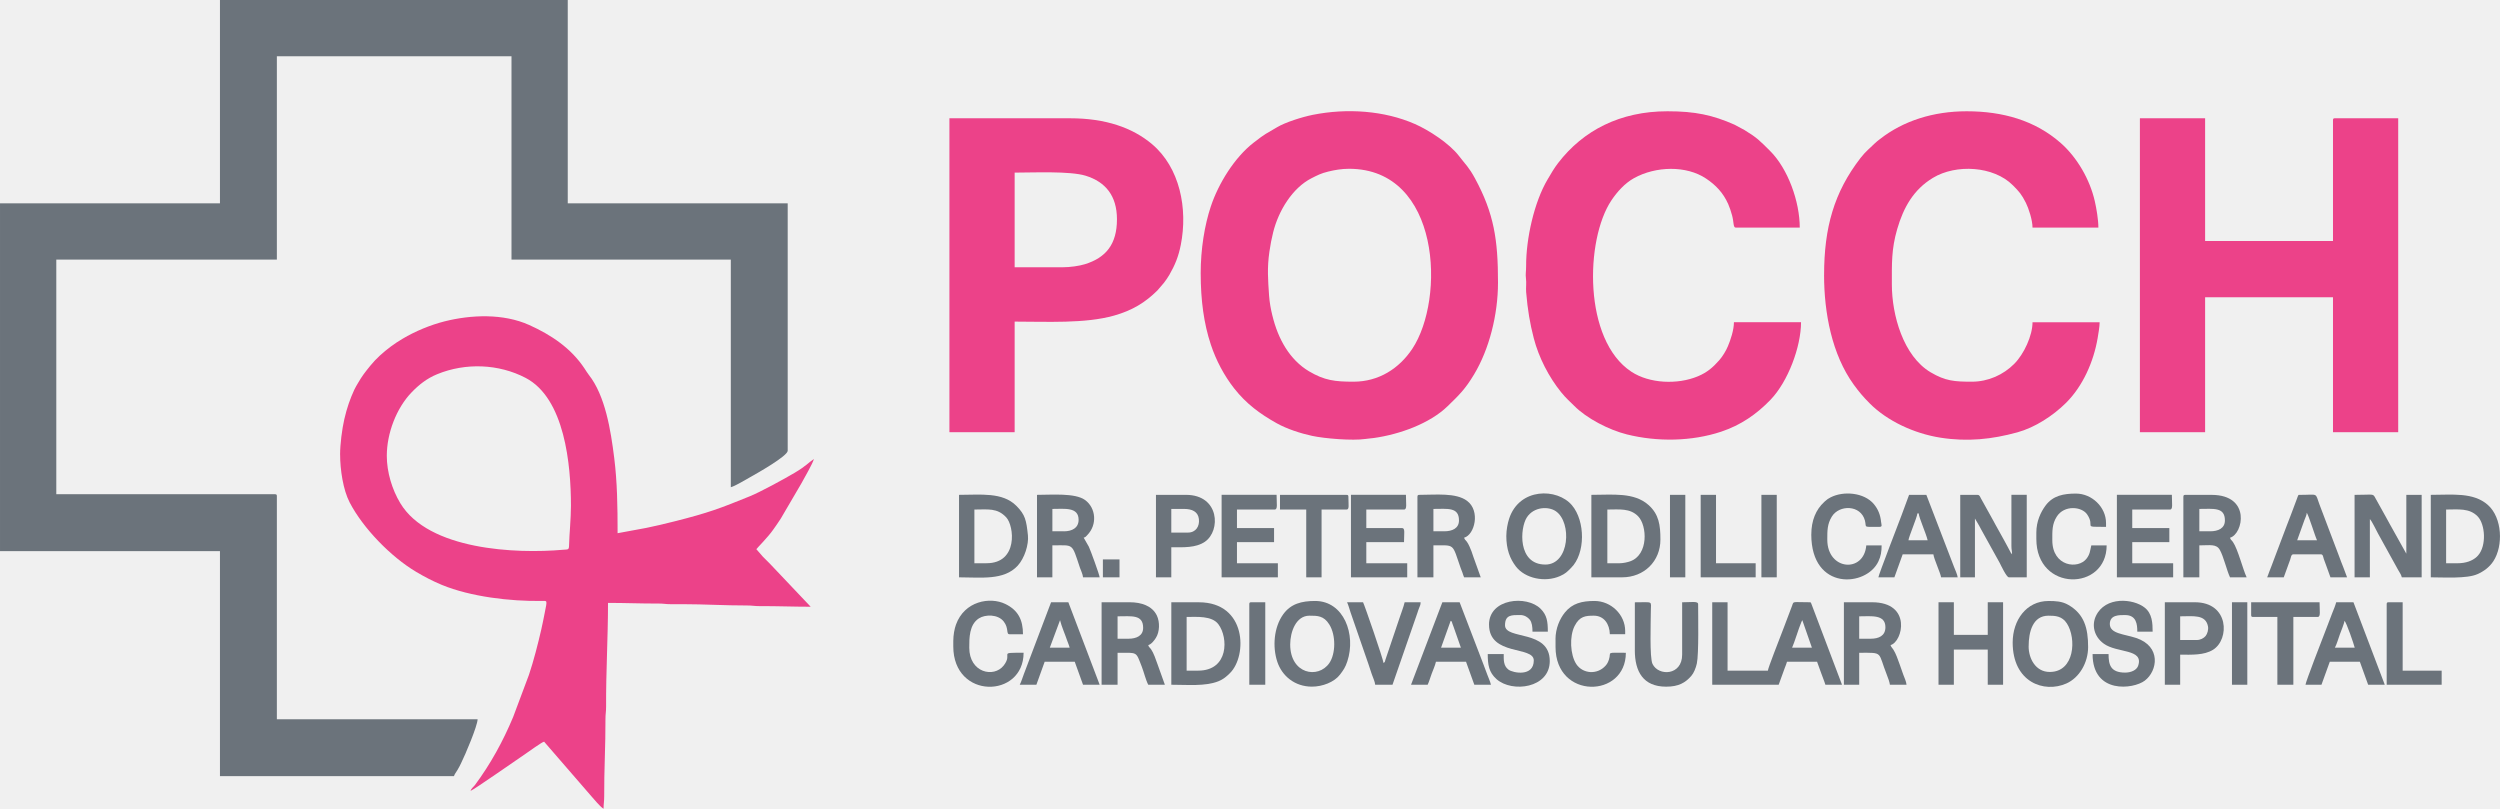
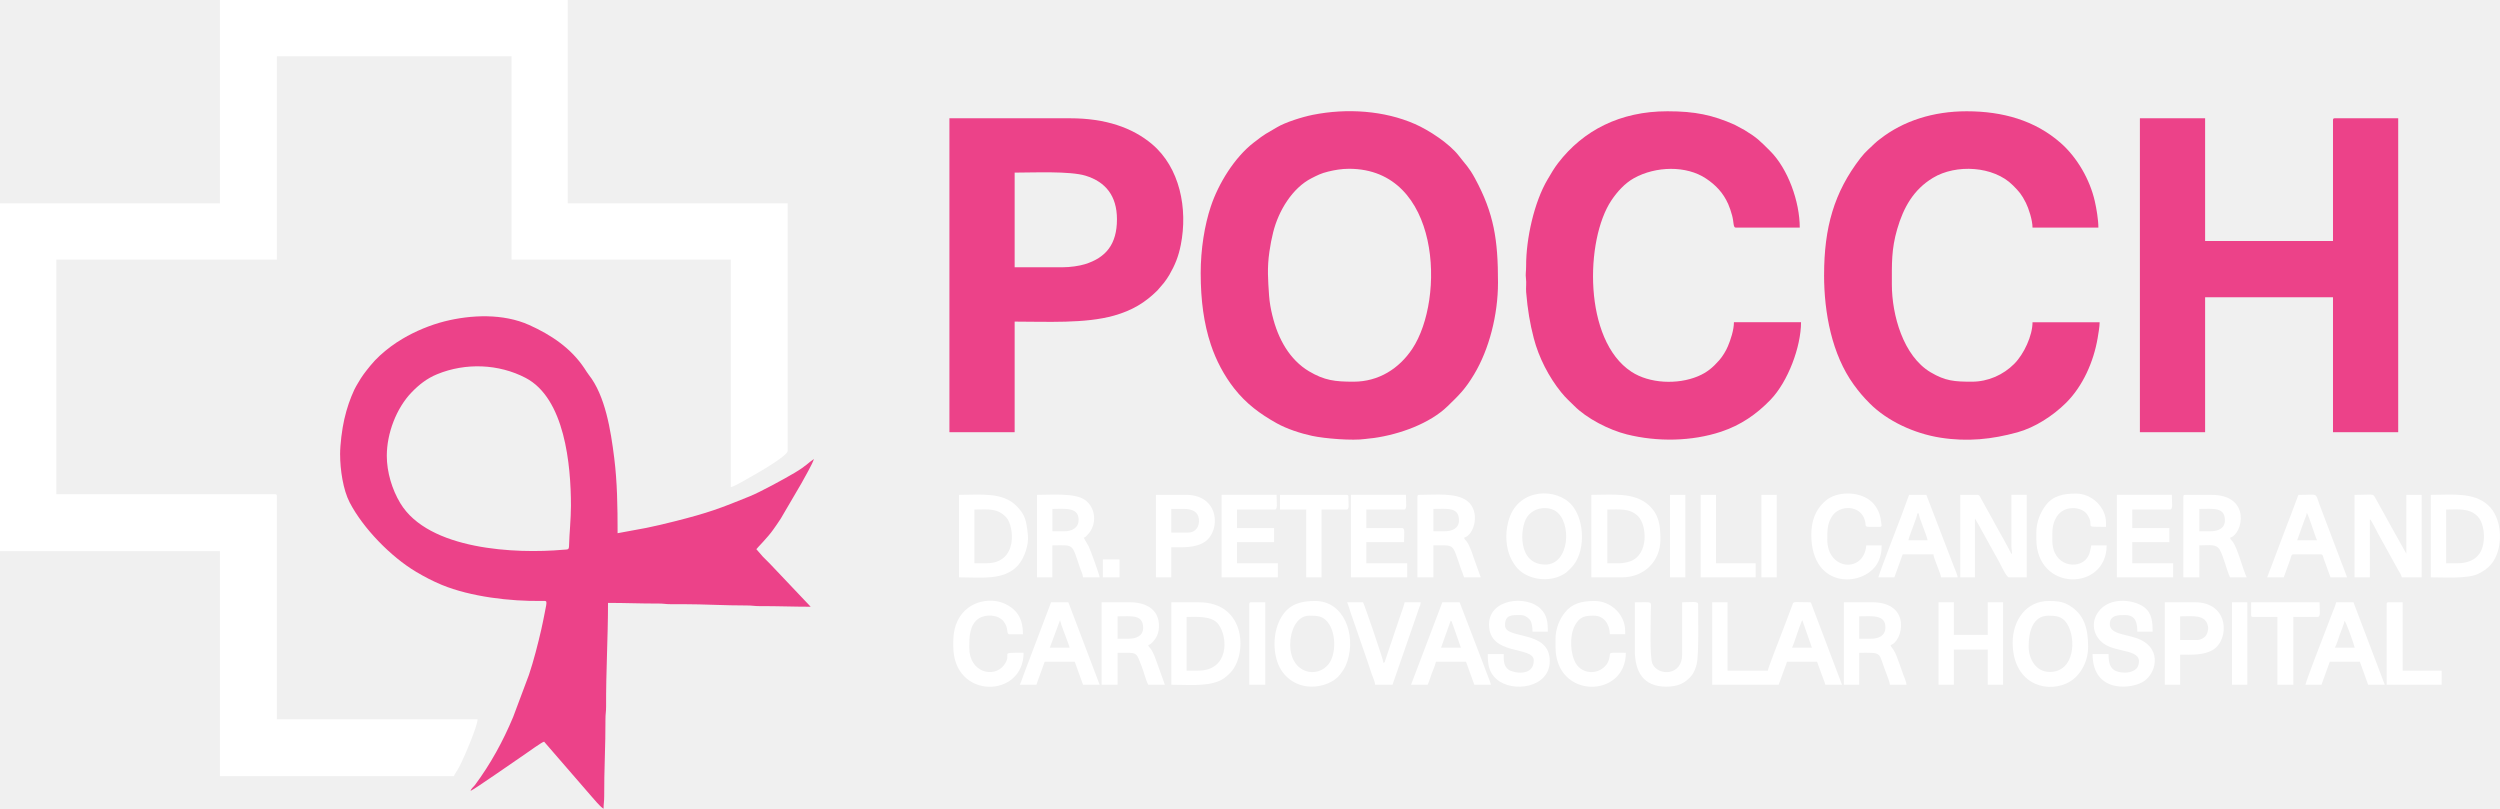
<svg xmlns="http://www.w3.org/2000/svg" xml:space="preserve" width="106.368mm" height="34.411mm" version="1.1" viewBox="0 0 969.89 313.77">
  <defs>
    <style type="text/css">
-       .fil0 { fill: #6B737B; }
+       .fil0 { fill: #FFFFFF; }
      .fil1 { fill: #EC4289; }
    </style>
  </defs>
  <g id="Layer_x0020_1">
    <path class="fil0" d="M85.33 78.88l-85.33 0 0 134.93 85.33 0 0 87.31 90.78 0c0.18,-0.68 0.91,-1.65 1.35,-2.37 0.57,-0.94 0.92,-1.66 1.38,-2.59 1.62,-3.24 6.39,-14.47 6.45,-17.11l-77.88 0 0 -86.57c0,-0.57 -0.17,-0.74 -0.74,-0.74l-84.83 0 0 -91.03 85.57 0 0 -78.88 91.03 0 0 78.88 85.08 0 0 88.3c1.57,-0.37 5.66,-2.85 7.36,-3.8 3.13,-1.74 14.71,-8.33 14.71,-10.34l0 -95.99 -85.33 0 0 -78.88 -134.93 0 0 78.88z" />
    <path class="fil1" d="M150.06 176.85c0,-8.79 3.74,-18.53 9.61,-24.62 2.88,-2.99 5.96,-5.44 10.02,-7.09 10.99,-4.48 23.8,-3.97 34.2,1.45 15.23,7.94 17.61,33.73 17.61,49.61 0,5.14 -0.64,11.11 -0.73,15.4 -0.04,1.82 -0.42,1.52 -2.28,1.68 -18.32,1.63 -52.25,0.14 -63.21,-18.09 -3.17,-5.27 -5.22,-12.03 -5.22,-18.34zm-18.11 -0.5c0,5.78 1.13,13.64 3.72,18.61 5.19,9.98 15.95,21.04 25.72,26.86 3.22,1.92 6.51,3.64 10.03,5.1 11.17,4.6 26.55,6.4 38.68,6.22 2.27,-0.03 2.26,-0.53 1.21,4.71 -0.42,2.11 -0.82,4.19 -1.32,6.37 -1.28,5.59 -2.95,12.12 -4.77,17.55l-6.15 16.42c-3.95,9.44 -8.74,18.18 -14.81,26.37 -0.58,0.78 -1.44,1.28 -1.7,2.27 1.06,-0.29 18.73,-12.66 21.33,-14.39 1.27,-0.85 6.15,-4.43 7.19,-4.71l18.42 21.27c1.18,1.24 2.93,3.62 4.65,4.77 0,-1.95 0.26,-2.83 0.25,-4.71 -0.06,-10.05 0.54,-19.98 0.49,-30.02 -0.01,-2.01 0.26,-2.95 0.25,-4.96 -0.07,-13.54 0.74,-26.68 0.74,-40.18 6.83,0 12.82,0.28 19.6,0.25 1.95,-0.01 2.82,0.26 4.71,0.25 1.65,-0.01 3.31,-0 4.96,-0 7.85,0 16.3,0.52 24.56,0.5 2.04,-0.01 3.13,0.26 4.95,0.25 6.88,-0.03 12.95,0.24 19.85,0.24l-15.81 -16.68c-0.97,-0.97 -1.76,-1.76 -2.73,-2.73l-2.54 -2.92c0.32,-0.48 4.53,-4.67 6.55,-7.59 1.04,-1.5 1.96,-2.74 2.92,-4.27l7.97 -13.61c1.01,-1.9 4.49,-7.83 4.88,-9.51 -2.34,1.56 -2.8,2.57 -7.52,5.38 -4.17,2.48 -13.44,7.5 -17.25,9.04 -11.4,4.63 -15.93,6.42 -29.6,9.84 -3.54,0.88 -7.14,1.77 -10.68,2.47l-11.1 2.05c0,-10.46 -0.14,-19.85 -1.31,-29.2 -1.34,-10.71 -3.46,-24.15 -9.89,-32.28 -0.57,-0.73 -1.05,-1.54 -1.6,-2.37 -5.27,-7.97 -13.01,-13.11 -21.51,-16.93 -10.05,-4.52 -22.51,-3.99 -32.76,-1.42 -5.54,1.39 -11.55,3.89 -16.32,6.75 -1.63,0.98 -3.15,1.95 -4.63,3.06 -2.95,2.23 -5.63,4.58 -7.94,7.44 -1.96,2.42 -3.14,3.89 -4.74,6.67 -0.47,0.83 -1.01,1.66 -1.42,2.55 -1.68,3.63 -2.89,7.12 -3.9,11.48 -0.89,3.86 -1.64,9.8 -1.64,13.74zm50.35 130.47c-0.02,0.02 0.07,0.04 0.07,0.07 -0,-0.01 -0.05,-0.1 -0.07,-0.07zm-0.25 0.25c-0.02,0.02 0.07,0.04 0.07,0.07 -0,-0 -0.05,-0.1 -0.07,-0.07z" />
    <path class="fil1" d="M523.36 65.48c35.6,0 37.44,50.53 24.51,69.9 -5,7.49 -12.86,12.7 -22.77,12.7 -7.19,0 -11.25,-0.47 -17.29,-4.05 -3.7,-2.19 -6.79,-5.44 -9.06,-9.05 -2.35,-3.75 -3.98,-7.84 -5.16,-12.7 -0.56,-2.28 -1.07,-5.05 -1.25,-7.68 -0.4,-5.94 -0.79,-10.68 0.14,-16.99 0.43,-2.9 0.8,-4.87 1.45,-7.48 2.05,-8.29 7.43,-17.23 14.95,-21.02 2.26,-1.14 3.61,-1.86 6.39,-2.54 2.43,-0.6 5.18,-1.09 8.09,-1.09zm-57.54 40.68c0,10.34 1.23,19.43 3.94,27.56 2.04,6.13 5.14,11.98 9.06,16.98 4.64,5.91 9.98,9.87 16.5,13.51 3.88,2.17 9.23,3.93 13.72,4.89 4.96,1.06 15.64,1.93 20.67,1.2 1.14,-0.17 2.34,-0.24 3.34,-0.38 9.88,-1.39 21.6,-5.57 28.58,-12.35 4.6,-4.48 6.81,-6.6 10.25,-12.32 5.87,-9.76 9.28,-23.16 9.28,-35.62 0,-16.55 -1.51,-26.72 -8.93,-40.43 -2.36,-4.36 -3.7,-5.41 -6.2,-8.68 -3.71,-4.85 -11.7,-10.04 -17.11,-12.41 -11.87,-5.21 -26.34,-6.2 -39.55,-3.57 -4.14,0.82 -10.73,2.9 -13.99,4.86 -4.76,2.86 -4.03,2.09 -8.98,5.91 -7.48,5.78 -13.7,15.92 -16.65,24.77 -2.4,7.21 -3.94,16.42 -3.94,26.08z" />
    <path class="fil1" d="M830.19 167.67l25.3 0 0 -52.34 49.61 0 0 52.34 25.3 0 0 -121.79 -24.56 0c-0.57,0 -0.74,0.17 -0.74,0.74l0 46.88 -49.61 0 0 -47.62 -25.3 0 0 121.79z" />
    <path class="fil1" d="M698.73 125.01l-26.04 0c0,3.09 -1.36,6.99 -2.34,9.32 -0.74,1.77 -2.06,3.94 -3.31,5.37 -2.45,2.78 -4.67,4.76 -8.34,6.29 -7.85,3.28 -18.74,2.86 -25.8,-1.78 -18.67,-12.26 -17.98,-51.15 -7.74,-66.48 2.22,-3.32 5.22,-6.65 8.75,-8.61 8.42,-4.67 20.29,-5.01 28.01,0.18 3.78,2.54 6.61,5.52 8.53,9.83 0.62,1.39 1.07,2.81 1.52,4.43 0.75,2.69 0.35,4.75 1.46,4.75l24.8 0c0,-10.04 -4.56,-22.88 -11.59,-29.83 -3.84,-3.8 -4.95,-5.06 -9.84,-8.02l-3.87 -2.08c-8.51,-3.76 -15.27,-5.21 -26.04,-5.21 -18.34,0 -32.68,7.41 -42.42,20.09 -1.58,2.05 -2.68,4 -4.07,6.35 -5.19,8.74 -8.37,22.95 -8.33,33.59 0.01,2.07 -0.3,3.15 -0.07,4.78 0.25,1.76 -0.06,3.6 0.08,5.38 0.56,6.73 1.47,12.14 2.96,17.87 1.94,7.49 5.87,15.07 10.59,20.91 1.99,2.47 3.4,3.59 5.1,5.31 4.82,4.88 13.46,9.34 20.42,11.08 11.81,2.95 25.19,2.74 36.6,-1.06 7.57,-2.52 13.71,-6.74 19.13,-12.37 6.8,-7.06 11.84,-20.57 11.84,-30.08z" />
    <path class="fil1" d="M707.66 106.66c0,14.76 3.05,30.86 11.51,42.56 2.04,2.82 3.75,4.81 6.16,7.24 6.83,6.89 17.31,11.72 27.36,13.32 10.63,1.69 20.14,0.65 29.93,-2.04 6.83,-1.87 13.82,-6.41 18.86,-11.4 6.58,-6.51 10.77,-16.05 12.31,-25.15 0.28,-1.64 0.78,-4.49 0.78,-6.17l-26.04 0c0,5.17 -3.32,12.38 -7.13,16.18 -4.18,4.17 -10,6.88 -16.43,6.88 -6.7,0 -10.23,-0.25 -15.96,-3.64 -10.61,-6.28 -15.05,-22.2 -15.05,-34.06 0,-8.08 -0.21,-13.64 2.07,-21.49 2.46,-8.45 6.34,-15.33 13.85,-19.88 8.98,-5.45 23.57,-4.62 31.02,2.87 2.44,2.45 3.41,3.53 5.07,6.84 1.04,2.09 2.56,6.63 2.56,9.59l25.55 0c0,-3.11 -0.76,-7.52 -1.39,-10.27 -1.91,-8.39 -6.85,-16.95 -13.18,-22.53 -10.02,-8.83 -22.62,-12.34 -36.52,-12.34 -12.96,0 -24.57,3.7 -33.63,10.77 -0.73,0.57 -1.41,1.07 -2.03,1.69 -1.77,1.77 -3.56,3.11 -5.52,5.65 -10.31,13.35 -14.14,27.09 -14.14,45.39z" />
    <path class="fil1" d="M412.24 103.68l-18.6 0 0 -36.71c7.16,0 21.47,-0.68 27.57,1.21 7.61,2.37 12.12,7.7 12.12,16.9 0,9.75 -4.35,14.9 -12.37,17.4 -2.2,0.69 -5.77,1.21 -8.71,1.21zm-43.9 64l25.3 0 0 -42.91c12.43,0 27.39,0.84 38.59,-2.34 7.06,-2 12.09,-5.07 16.79,-9.75l2.52 -2.93c0.75,-1 1.53,-2.09 2.11,-3.1 2.19,-3.81 3.55,-7.09 4.45,-11.67 2.77,-14.02 -0.34,-29.95 -11.21,-39.1 -7.52,-6.32 -17.95,-9.99 -31.68,-9.99l-46.88 0 0 121.79z" />
    <path class="fil0" d="M699.22 240.6l3.72 10.67 -7.69 0c0.88,-1.84 2.56,-7.53 3.63,-10.01l0.34 -0.66zm-34.97 25.05l25.8 0 2.38 -6.56c0.3,-0.77 0.69,-1.7 0.85,-2.37l11.66 0 1.58 4.37c0.3,0.9 0.51,1.27 0.81,2.17 0.3,0.88 0.66,1.65 0.84,2.39l6.45 0 -11.85 -31.31c-0.28,-0.52 -0.05,-0.69 -0.8,-0.69 -6.67,0 -6.08,-0.51 -6.68,1.26l-1.91 5.04c-0.83,2.32 -1.72,4.46 -2.53,6.64 -0.52,1.41 -4.9,12.48 -5,13.61l-15.63 0 0 -26.54 -5.95 0 0 32z" />
    <path class="fil0" d="M913.46 223.98l5.95 0 0 -22.57c0.65,0.47 2.51,4.4 3.14,5.54l7.77 14.06c0.51,0.99 1.21,1.78 1.49,2.98l7.69 0 0 -32 -5.95 0 0 22.82 -6.4 -11.46c-0.6,-0.99 -0.98,-1.89 -1.58,-2.88l-3.99 -7.17c-1.05,-1.97 -0.57,-1.31 -8.11,-1.31l0 32z" />
    <path class="fil0" d="M760.49 223.98l5.7 0 0 -22.82 1.65 2.81c0.55,1.13 1.03,1.85 1.57,2.89l6.37 11.49c0.41,0.78 2.65,5.62 3.56,5.62l6.95 0 0 -32 -5.95 0 0 19.84c0,1.51 0.25,1.81 0.25,3.23 -0.13,-0.16 -0.27,-0.3 -0.45,-0.54l-1.2 -2.27c-0.54,-1.06 -1.04,-1.86 -1.57,-2.89l-3.28 -5.9c-0.33,-0.55 -0.46,-0.85 -0.78,-1.45l-4.87 -8.77c-0.28,-0.54 -0.47,-1.23 -1.25,-1.23l-6.7 0 0 32z" />
    <path class="fil0" d="M628.29 218.52l-4.71 0 0 -20.84c4.54,0 8.81,-0.63 11.98,2.66 3.45,3.58 4.07,14.82 -3.07,17.41 -1.06,0.38 -2.8,0.77 -4.19,0.77zm-10.91 5.46l11.91 0c8.64,0 14.88,-6.32 14.88,-14.64 0,-5.62 -0.56,-9.82 -4.65,-13.45 -5.62,-4.98 -13.87,-3.91 -22.14,-3.91l0 32z" />
    <path class="fil0" d="M953.46 218.52l-4.47 0 0 -20.84c4.66,0 9.01,-0.66 12.23,2.66 2.97,3.06 3.5,11.45 0.14,15.17 -0.03,0.04 -0.08,0.09 -0.12,0.13l-0.37 0.38c-1.65,1.55 -4.25,2.5 -7.42,2.5zm-10.42 5.46c5.03,0 14.04,0.6 18.11,-1.24 2.53,-1.14 4.62,-2.67 6.16,-5 3.94,-6 3.46,-16.91 -2.13,-21.85 -5.64,-4.99 -13.83,-3.91 -22.14,-3.91l0 32z" />
    <path class="fil0" d="M464.83 260.19l-4.47 0 0 -20.84c3.91,0 9.77,-0.54 12.31,2.82 3.92,5.2 4.06,18.01 -7.84,18.01zm-10.42 5.46c6.27,0 13.14,0.69 18.26,-1.34 1.94,-0.77 3.16,-1.85 4.51,-3.18 6.79,-6.73 6.51,-27.47 -12.09,-27.47l-10.67 0 0 32z" />
    <path class="fil0" d="M382.73 218.52l-4.71 0 0 -20.84c5.33,0 8.84,-0.71 12.35,3.03 3.11,3.32 4.71,17.8 -7.63,17.8zm-10.67 5.46c8.56,0 17.4,1.29 22.76,-4.52 2.67,-2.9 4.34,-8.25 3.97,-11.77 -0.62,-5.89 -1.04,-7.98 -4.47,-11.43 -5.39,-5.43 -13.95,-4.28 -22.26,-4.28l0 32z" />
    <path class="fil0" d="M787.03 250.77c0,-5.57 1.54,-11.91 7.69,-11.91 2.7,0 5.29,0.14 7.15,3.02 3.76,5.82 3.04,18.81 -6.66,18.81 -5.48,0 -8.19,-5.19 -8.19,-9.92zm-6.2 -1.49c0,15.36 12.14,19.75 20.84,15.88 5,-2.22 8.43,-8.02 8.43,-14.14 0,-7.27 -1.48,-12.82 -7.7,-16.36 -2.45,-1.4 -4.89,-1.5 -7.68,-1.5 -8.57,0 -13.89,7.44 -13.89,16.12z" />
    <path class="fil0" d="M500.54 250.02c0,-4.93 2.28,-11.16 7.44,-11.16 3.11,0 5.6,-0.02 7.74,3.42 2.58,4.12 2.51,11.33 -0.01,14.98 -4.32,6.24 -15.17,4.27 -15.17,-7.24zm8.43 16.37c4.07,0 8.66,-1.72 10.92,-4.71 1.3,-1.73 2.03,-2.72 2.82,-5.12 3.43,-10.39 -1.33,-23.41 -12.5,-23.41 -5.25,0 -9.45,1.08 -12.41,5.21 -3.61,5.05 -4.19,12.58 -2.26,18.39 1.83,5.51 6.79,9.64 13.43,9.64z" />
    <path class="fil0" d="M599.51 219.02c-10.82,0 -9.87,-14.18 -7.15,-18.31 2.73,-4.16 8.37,-4.34 11.23,-2.38 6.31,4.32 5.37,20.7 -4.08,20.7zm-15.13 -11.16c0,5.3 1.42,8.89 3.72,11.91 3.52,4.64 11.31,6.31 17.12,3.72 2.19,-0.98 2.68,-1.58 4.28,-3.16 5.64,-5.57 5.55,-18.15 0.36,-24.3 -5.71,-6.77 -20.44,-6.91 -24.39,5.23 -0.58,1.77 -1.08,4.39 -1.08,6.61z" />
    <path class="fil0" d="M560.32 206.12l-4.22 0 0 -8.68c5.44,0 9.92,-0.81 9.92,4.46 0,3.07 -2.6,4.22 -5.71,4.22zm-10.42 -13.39l0 31.25 6.2 0 0 -12.4c8.5,0 7.17,-0.95 10.57,8.78 0.29,0.83 0.4,0.97 0.69,1.79 0.25,0.71 0.37,1.26 0.65,1.83l6.45 0 -2.88 -8.03c-0.49,-1.47 -0.86,-2.64 -1.49,-3.96 -0.34,-0.71 -0.54,-1.14 -0.97,-1.76 -0.57,-0.81 -0.87,-0.76 -1.1,-1.63 4.05,-1.08 6.41,-10.34 1.14,-14.29 -4.32,-3.24 -12.2,-2.33 -18.51,-2.33 -0.57,0 -0.74,0.17 -0.74,0.74z" />
    <path class="fil0" d="M437.79 247.79l-4.22 0 0 -8.68c5.44,0 9.92,-0.81 9.92,4.47 0,3.07 -2.6,4.22 -5.7,4.22zm-10.42 17.86l6.2 0 0 -12.4c7.93,0 7.03,-0.58 9.35,5.28 0.87,2.2 1.56,5.25 2.55,7.12l6.45 0 -2.88 -8.03c-0.57,-1.64 -1.49,-4.32 -2.47,-5.72 -0.57,-0.81 -0.87,-0.76 -1.1,-1.63 1.22,-0.32 2.29,-1.77 2.94,-2.77 1.5,-2.3 1.63,-6.15 0.38,-8.74 -1.81,-3.73 -6.03,-5.11 -10.51,-5.11l-10.91 0 0 32z" />
    <path class="fil0" d="M857.47 206.12l-4.22 0 0 -8.68c5.44,0 9.92,-0.81 9.92,4.46 0,3.07 -2.6,4.22 -5.71,4.22zm-10.42 -13.39l0 31.25 6.2 0 0 -12.4c4.12,0 6.56,-0.65 7.94,1.74 1.45,2.52 2.71,8.04 3.97,10.67l6.45 0c-1.47,-3.07 -3.39,-10.96 -5.35,-13.75 -0.57,-0.81 -0.87,-0.76 -1.1,-1.63 5.06,-1.35 8.29,-16.62 -7.19,-16.62l-10.17 0c-0.57,0 -0.74,0.17 -0.74,0.74z" />
    <path class="fil0" d="M725.76 247.79l-4.47 0 0 -8.68c4.69,0 10.17,-0.84 10.17,4.22 0,3.37 -2.62,4.47 -5.71,4.47zm-10.42 17.86l5.95 0 0 -12.4c9.58,0 7.1,-0.57 10.74,8.61 0.36,0.9 1.09,2.84 1.17,3.79l6.45 0c-0.1,-1.24 -0.87,-2.84 -1.27,-3.94 -0.47,-1.3 -0.95,-2.78 -1.42,-4.04 -0.72,-1.93 -1.36,-4.01 -2.46,-5.72 -0.41,-0.65 -0.84,-0.91 -1.05,-1.68 4.75,-1.27 8.38,-16.62 -7.19,-16.62l-10.91 0 0 32z" />
    <path class="fil0" d="M412.74 206.12l-4.46 0 0 -8.68c4.69,0 10.17,-0.84 10.17,4.22 0,3.14 -2.52,4.47 -5.71,4.47zm-10.42 17.86l5.95 0 0 -12.4c8.4,0 7.43,-1.11 10.69,8.65 0.36,1.08 1.11,2.5 1.21,3.75l6.45 0c-0.09,-1.05 -3.61,-10.69 -4.21,-11.91l-1.99 -3.47c0.81,-0.22 0.86,-0.47 1.43,-1.05 3.89,-3.98 3.37,-10.5 -0.93,-13.59 -3.86,-2.78 -13.01,-1.98 -18.61,-1.98l0 32z" />
    <path class="fil0" d="M577.68 242.33c0,12.32 17.36,8.16 17.36,13.89 0,6.43 -8.03,4.88 -9.79,3.59 -2.06,-1.51 -1.87,-3.99 -1.87,-6.07l-6.2 0c0,4.11 0.43,7.09 3.41,9.74 6.07,5.39 20.65,3.49 20.65,-7.01 0,-12.36 -17.36,-8.12 -17.36,-13.89 0,-4.15 2.66,-3.97 5.95,-3.97 1.6,0 2.91,0.86 3.66,1.8 0.84,1.05 1.05,2.82 1.05,4.65l5.95 0c0,-3.9 -0.33,-6.42 -2.79,-8.87 -5.38,-5.38 -20.03,-4.03 -20.03,6.14z" />
    <path class="fil0" d="M824.48 260.94c-5.73,0 -6.45,-3.09 -6.45,-7.19l-6.2 0c0,15.62 15.83,13.66 20.24,10.32 5,-3.78 6.47,-13.3 -3.34,-16.56 -4.65,-1.54 -10.21,-1.62 -10.21,-5.42 0,-3.66 3.81,-3.47 5.95,-3.47 4.39,0 4.71,3.62 4.71,6.45l5.95 0c0,-3.31 -0.17,-7.03 -3.07,-9.33 -4.48,-3.55 -15.27,-4.49 -18.93,3.21 -1.69,3.57 -0.77,7.97 3,10.73 5.16,3.79 15.67,1.9 13.38,8.61 -0.59,1.74 -2.84,2.65 -5.05,2.65z" />
    <polygon class="fil0" points="752.06,265.65 758.01,265.65 758.01,252.01 771.16,252.01 771.16,265.65 777.11,265.65 777.11,233.65 771.16,233.65 771.16,246.3 758.01,246.3 758.01,233.65 752.06,233.65 " />
    <path class="fil0" d="M524.11 223.98l21.83 0 0 -5.46 -15.87 0 0 -8.19 14.63 0c0,-3.34 0.5,-5.46 -0.74,-5.46l-13.89 0 0 -7.19 14.63 0c1.26,0 0.74,-2.28 0.74,-5.71l-21.33 0 0 32z" />
    <path class="fil0" d="M473.93 223.98l21.83 0 0 -5.46 -15.87 0 0 -8.19 14.39 0 0 -5.46 -14.39 0 0 -7.19 14.63 0c1.26,0 0.74,-2.28 0.74,-5.71l-21.33 0 0 32z" />
    <path class="fil0" d="M821.26 223.98l21.83 0 0 -5.46 -15.87 0 0 -8.19 14.39 0 0 -5.46 -14.39 0 0 -7.19 14.63 0c1.26,0 0.74,-2.28 0.74,-5.71l-21.33 0 0 32z" />
    <path class="fil0" d="M603.48 248.04l0 2.98c0,20.42 27.28,19.93 27.28,2.23 -8.04,0 -5.55,-0.46 -6.56,2.62 -0.33,1.01 -0.69,1.71 -1.32,2.4 -3.28,3.65 -8.91,3.11 -11.37,-0.66 -2.32,-3.56 -2.71,-10.7 -0.61,-14.79 1.95,-3.79 4.26,-3.96 7.45,-3.96 3.97,0 6.11,3.29 6.2,7.19l5.95 0 0 -1.24c0,-6.37 -5.5,-11.66 -11.91,-11.66 -4.91,0 -8.62,0.94 -11.45,4.43 -1.96,2.41 -3.68,6.15 -3.68,10.46z" />
    <path class="fil0" d="M702.7 207.36c0,22 21.44,20.38 26.05,10.42 0.94,-2.02 1.24,-3.77 1.24,-6.2l-5.95 0c-0.9,10.85 -15.13,9.77 -15.13,-2.23 0,-3.45 -0.02,-6.04 1.75,-8.92 2.89,-4.71 11.24,-4.62 12.85,1.52 0.75,2.87 -1.09,2.44 5.75,2.44 1.12,0 0.62,-0.92 0.51,-1.98 -0.25,-2.62 -1.16,-4.91 -2.82,-6.87 -3.73,-4.44 -11.71,-5.2 -16.8,-2.56 -0.87,0.45 -1.32,0.76 -2.05,1.42 -0.17,0.16 -0.24,0.22 -0.39,0.35 -3.23,2.97 -5,7.2 -5,12.61z" />
    <path class="fil0" d="M790.01 206.62l0 2.48c0,20.65 27.28,20.28 27.28,2.48l-5.95 0c-0.53,2.27 -0.52,3.4 -1.83,5.12 -3.28,4.31 -13.3,3.11 -13.3,-7.1 0,-3.53 -0.15,-6.23 1.73,-9.18 2.91,-4.58 9.69,-3.93 11.78,-0.85 3.43,5.06 -2.32,4.82 7.33,4.82l0 -1.49c0,-6.18 -5.51,-11.41 -11.66,-11.41 -4.8,0 -8.9,0.77 -11.77,4.6 -1.92,2.57 -3.61,6.19 -3.61,10.53z" />
    <path class="fil0" d="M634.24 252.26c0,8.27 3.24,14.14 12.15,14.14 4.83,0 7.43,-1.52 9.74,-4.15 1.02,-1.16 1.77,-3.09 2.16,-4.79 0.82,-3.65 0.51,-18.69 0.51,-23.06 0,-1.29 -2.63,-0.74 -6.2,-0.74l0 20.34c0,8.13 -9.17,8.42 -11.5,3.57 -1.17,-2.42 -0.66,-16.38 -0.65,-20.43 0.01,-4.17 1.18,-3.47 -6.2,-3.47l0 18.6z" />
    <path class="fil0" d="M369.83 248.53l0 2.23c0,20.75 27.28,20.21 27.28,2.48 -10.43,0 -3.83,-0.05 -7.71,4.94 -3.84,4.92 -13.37,2.8 -13.37,-6.92 0,-3.72 -0.03,-8.94 3.76,-11.37 2.45,-1.57 7.38,-1.64 9.61,1.23 2.09,2.68 0.81,4.94 2.26,4.94l5.21 0c0,-5.54 -1.86,-9.33 -6.86,-11.75 -5.93,-2.87 -15.87,-1.14 -19.15,8.06 -0.58,1.63 -1.02,4 -1.02,6.17z" />
    <path class="fil0" d="M562.8 240.85c0.81,0.59 0.25,-0.03 0.66,1.07 0.22,0.59 0.26,0.72 0.47,1.27l2.83 8.08 -7.69 0 3.72 -10.42zm-15.38 24.8l6.45 0c0.61,-1.27 1.03,-2.9 1.59,-4.36 0.57,-1.48 1.28,-3.07 1.63,-4.57l11.66 0 3.22 8.93 6.45 0c-0.3,-1.28 -1.02,-2.85 -1.45,-4.01 -0.51,-1.38 -0.98,-2.71 -1.49,-3.97l-9.21 -24.02 -6.7 0 -12.15 32z" />
    <path class="fil0" d="M894.93 198.93c0.84,1.21 3.16,8.98 3.97,10.66l-7.69 0 2.82 -7.85c0.36,-1.05 0.81,-1.69 0.9,-2.82zm-15.38 25.05l6.45 0 2.51 -6.92c0.26,-0.74 0.33,-2.01 1.21,-2.01l10.67 0c0.86,0 0.87,0.98 1.15,1.83 0.31,0.94 0.56,1.42 0.87,2.36l1.71 4.75 6.45 0 -1.49 -3.97c-0.54,-1.36 -1.07,-2.68 -1.58,-4.12l-7.63 -20.15c-1.78,-4.81 -0.32,-3.76 -7.65,-3.76 -0.6,0 -0.49,-0.22 -1.14,1.59l-2.3 6.14c-1.09,2.7 -2.02,5.33 -3.09,8.08l-3.06 8.1c-0.51,1.44 -0.97,2.52 -1.49,3.97 -0.29,0.81 -0.46,1.19 -0.77,1.96 -0.3,0.75 -0.51,1.52 -0.81,2.16z" />
    <path class="fil0" d="M411.25 240.6c0.53,2.29 1.96,5.51 2.76,7.91 0.31,0.95 0.72,1.72 0.96,2.76l-7.69 0 3.97 -10.67zm-15.63 25.05l6.45 0 3.22 -8.93 11.66 0 3.22 8.93 6.45 0 -12.15 -32 -6.7 0 -10.56 27.88c-0.53,1.39 -0.98,2.95 -1.59,4.11z" />
    <path class="fil0" d="M743.87 199.17l0.5 0c0.15,1.81 2.85,7.74 3.47,10.42l-7.44 0c0.11,-1.35 3.34,-8.84 3.47,-10.42zm-15.13 24.81l6.2 0 3.22 -8.93 11.91 0c0.14,1.64 2.86,7.51 2.98,8.93l6.45 0c-0.08,-0.92 -1.04,-3.1 -1.42,-4.04l-10.74 -27.96 -6.7 0 -2.94 7.98c-0.73,1.96 -8.88,23.01 -8.97,24.02z" />
    <path class="fil0" d="M909.56 240.85c0.72,0.53 3.65,9.05 3.97,10.42l-7.69 0c0.73,-1.39 1.3,-3.38 1.89,-5.06 0.42,-1.22 1.74,-4.29 1.83,-5.36zm-15.13 24.8l6.2 0 3.23 -8.93 11.66 0 3.22 8.93 6.45 0 -12.15 -32 -6.7 0c-0.28,1.2 -1.02,2.93 -1.45,4l-3.02 7.9c-0.81,2.03 -7.34,18.94 -7.44,20.09z" />
    <path class="fil0" d="M852.26 248.29l-6.45 0 0 -9.18c5,0 9.85,-0.85 10.79,3.87 0.27,1.34 -0.27,2.98 -0.93,3.77 -0.69,0.83 -1.98,1.55 -3.41,1.55zm-12.4 17.36l5.95 0 0 -11.66c4.52,0 9.22,0.27 12.74,-1.9 6.51,-4.01 6.31,-18.44 -7.03,-18.44l-11.66 0 0 32z" />
    <path class="fil0" d="M460.86 206.62l-6.45 0 0 -9.18 4.96 0c3.12,0 5.41,1.07 5.75,3.92 0.33,2.76 -1.13,5.26 -4.27,5.26zm-12.4 17.36l5.95 0 0 -11.66c4.64,0 9.46,0.29 13.01,-2.12 6.3,-4.29 5.71,-18.22 -7.3,-18.22l-11.66 0 0 32z" />
    <path class="fil0" d="M533.53 265.65l6.7 0 9.64 -27.81c0.24,-0.73 0.41,-1.3 0.7,-2.02 0.33,-0.82 0.54,-1.09 0.57,-2.16l-6.2 0c-0.43,1.86 -1.36,4.19 -1.95,5.98l-5.51 16.32c-0.3,0.91 -0.04,0.76 -0.73,1.26 -0.13,-1.52 -7.37,-22.49 -7.94,-23.56l-6.2 0c0.49,1.02 0.92,2.63 1.33,3.87l6.88 19.9c0.44,1.33 0.88,2.64 1.36,4.1 0.42,1.29 1.23,2.85 1.33,4.12z" />
    <path class="fil0" d="M873.35 238.61c0,0.57 0.17,0.74 0.74,0.74l9.43 0 0 26.29 6.2 0 0 -26.29 9.43 0c1.26,0 0.74,-2.28 0.74,-5.7l-26.54 0 0 4.96z" />
    <path class="fil0" d="M496.59 197.69l10.17 0 0 26.29 5.95 0 0 -26.29 9.67 0c1.2,0 0.74,-1.8 0.74,-4.96 0,-0.57 -0.17,-0.74 -0.74,-0.74l-25.8 0 0 5.71z" />
    <path class="fil0" d="M925.93 234.4l0 31.25 21.33 0 0 -5.46 -15.13 0 0 -26.54 -5.46 0c-0.57,0 -0.74,0.17 -0.74,0.74z" />
    <polygon class="fil0" points="659.79,223.98 681.12,223.98 681.12,218.52 665.74,218.52 665.74,191.98 659.79,191.98 " />
    <path class="fil0" d="M484.67 234.4l0 31.25 6.2 0 0 -32 -5.46 0c-0.57,0 -0.74,0.17 -0.74,0.74z" />
    <polygon class="fil0" points="865.91,265.65 871.86,265.65 871.86,233.65 865.91,233.65 " />
    <polygon class="fil0" points="683.35,223.98 689.3,223.98 689.3,191.98 683.35,191.98 " />
    <polygon class="fil0" points="647.88,223.98 653.83,223.98 653.83,191.98 647.88,191.98 " />
    <polygon class="fil0" points="427.87,223.98 434.32,223.98 434.32,217.03 427.87,217.03 " />
  </g>
</svg>
